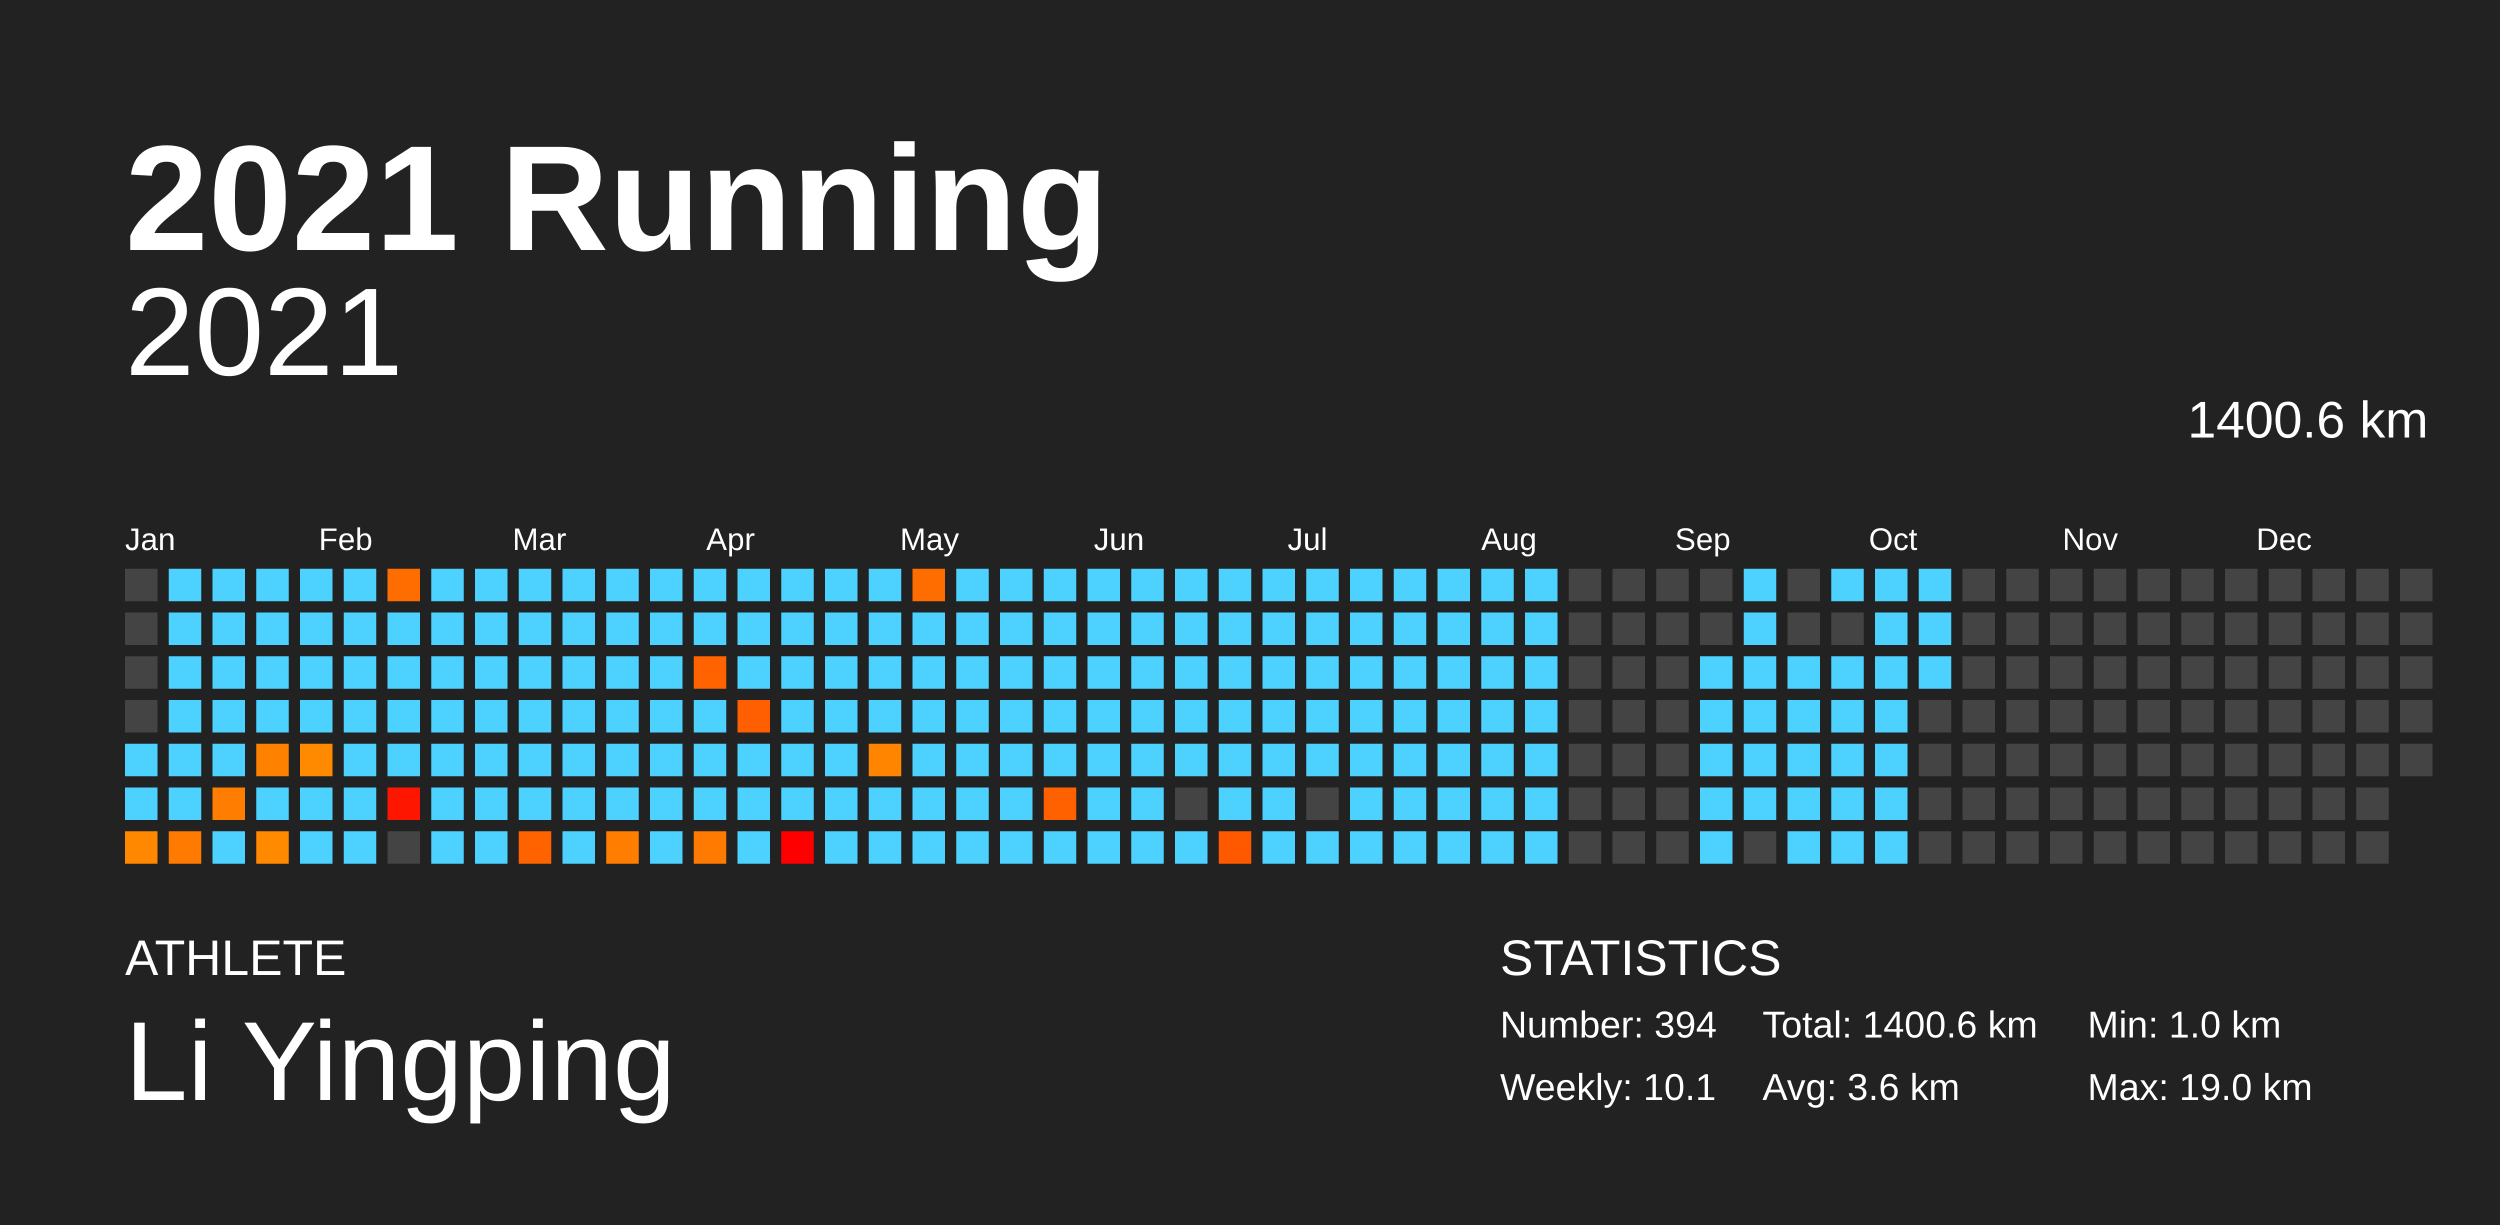
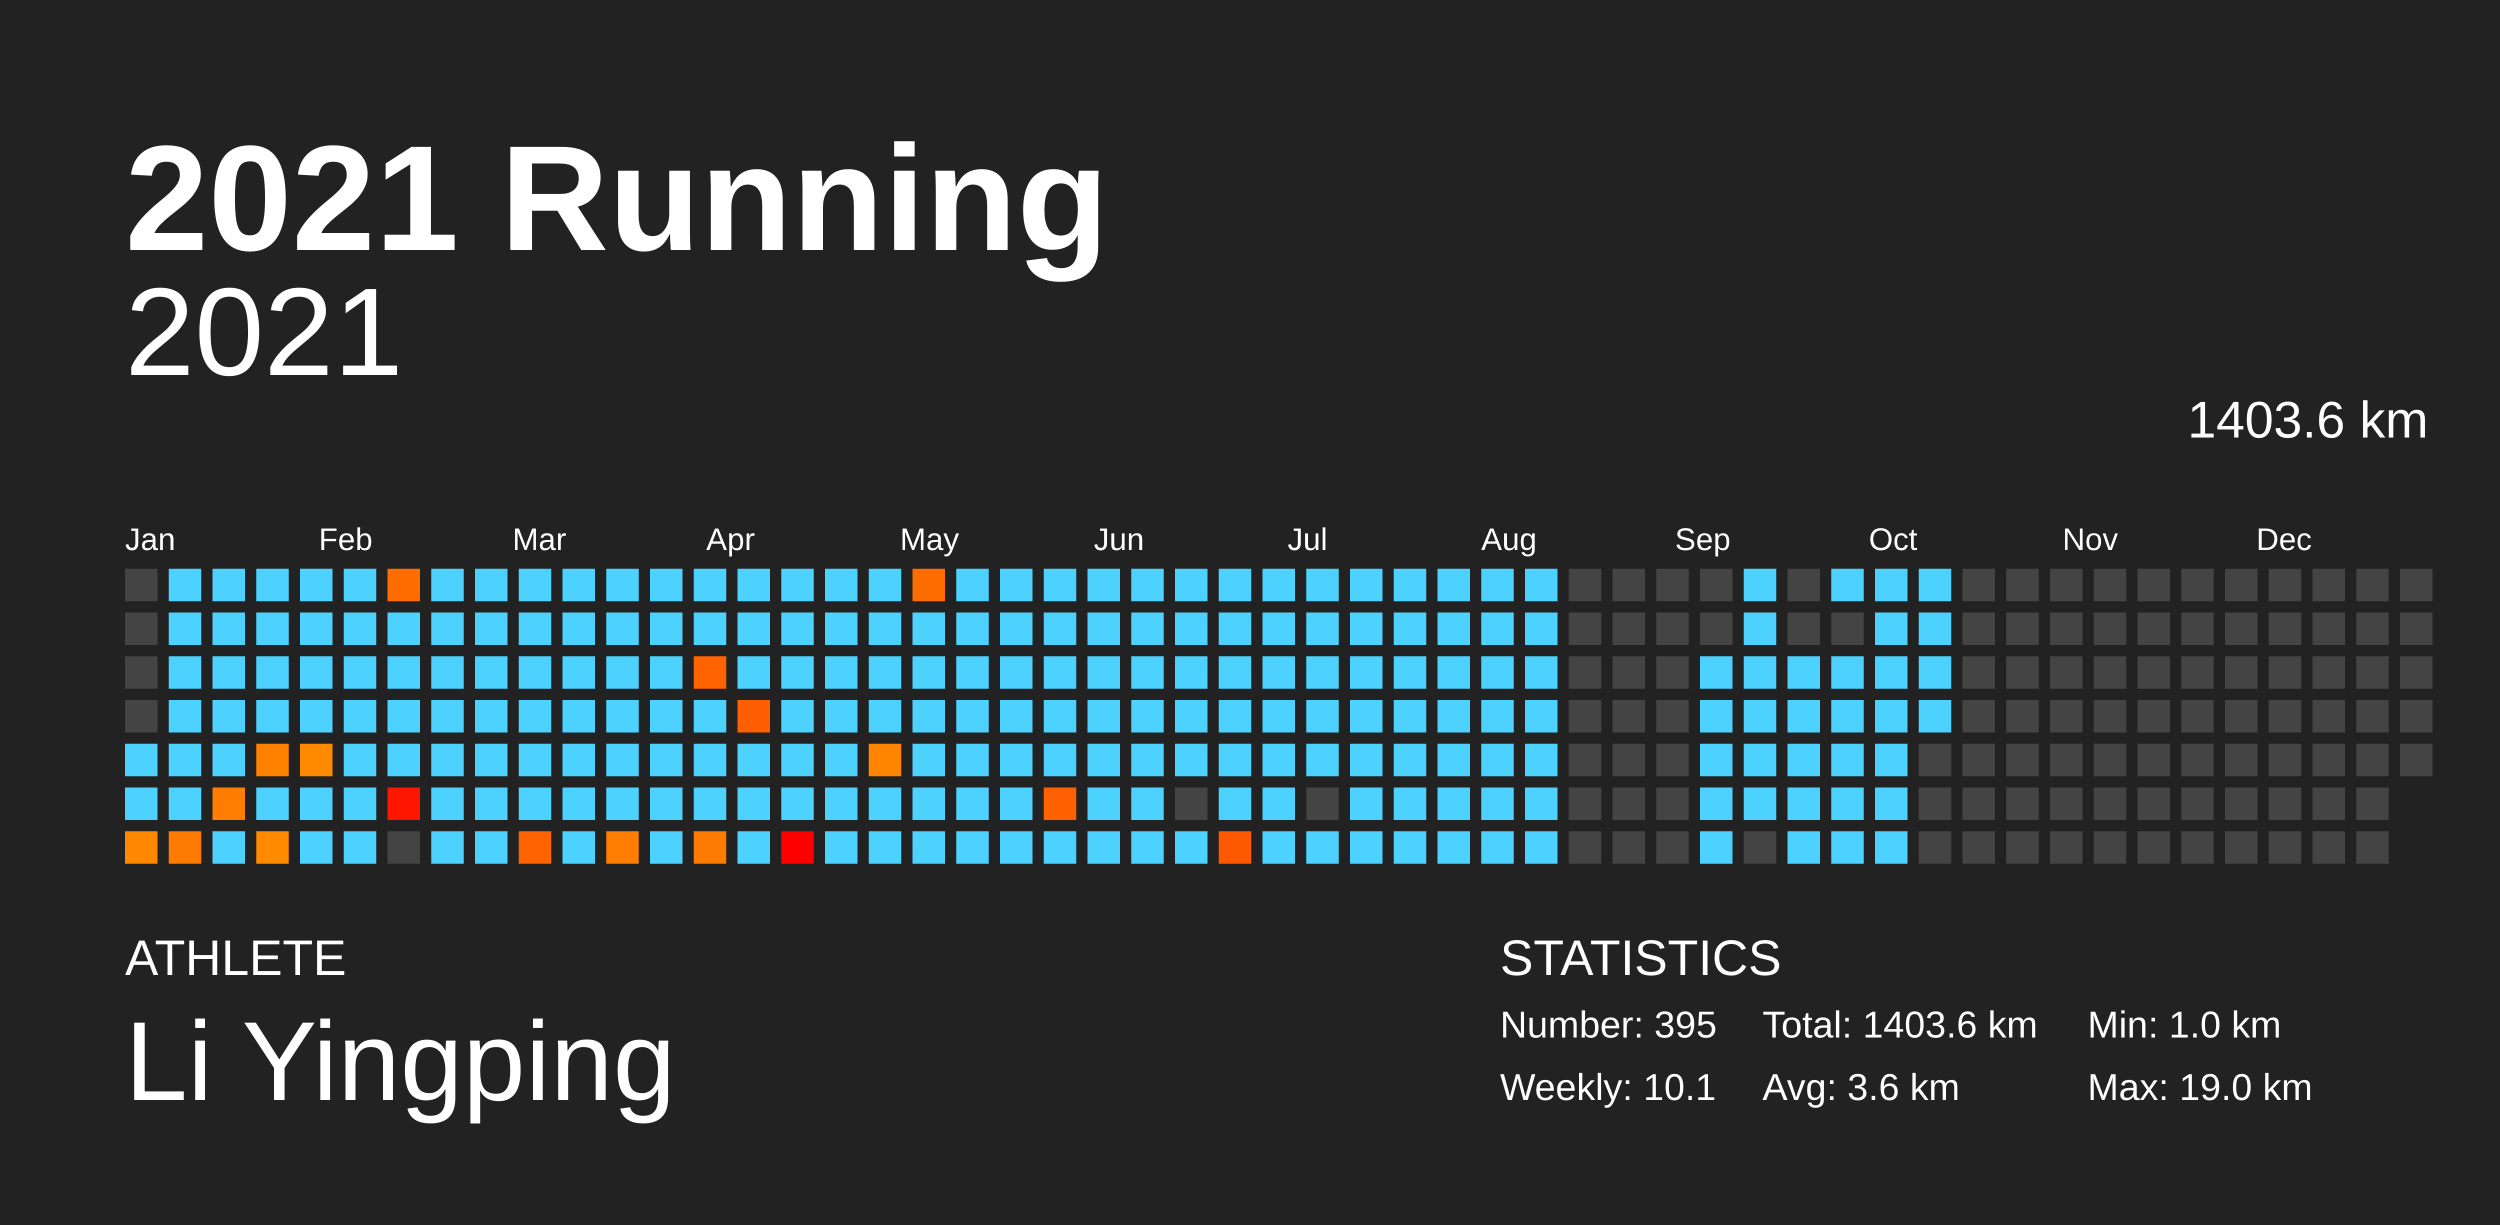
<svg xmlns="http://www.w3.org/2000/svg" baseProfile="full" height="98mm" version="1.1" viewBox="0,0,200,98" width="200mm">
  <defs />
  <rect fill="#222222" height="98" width="200" x="0" y="0" />
  <text fill="#FFFFFF" style="font-size:12px; font-family:Arial; font-weight:bold;" x="10" y="20">2021 Running</text>
  <text fill="#FFFFFF" style="font-size:4px; font-family:Arial" x="10" y="78">ATHLETE</text>
  <text fill="#FFFFFF" style="font-size:9px; font-family:Arial" x="10" y="88">Li Yingping</text>
  <text fill="#FFFFFF" style="font-size:4px; font-family:Arial" x="120" y="78">STATISTICS</text>
-   <text fill="#FFFFFF" style="font-size:3px; font-family:Arial" x="120" y="83">Number: 394</text>
+   <text fill="#FFFFFF" style="font-size:3px; font-family:Arial" x="120" y="83">Number: 395</text>
  <text fill="#FFFFFF" style="font-size:3px; font-family:Arial" x="120" y="88">Weekly: 10.1</text>
-   <text fill="#FFFFFF" style="font-size:3px; font-family:Arial" x="141" y="83">Total: 1400.6 km</text>
+   <text fill="#FFFFFF" style="font-size:3px; font-family:Arial" x="141" y="83">Total: 1403.6 km</text>
  <text fill="#FFFFFF" style="font-size:3px; font-family:Arial" x="141" y="88">Avg: 3.6 km</text>
  <text fill="#FFFFFF" style="font-size:3px; font-family:Arial" x="167" y="83">Min: 1.0 km</text>
  <text fill="#FFFFFF" style="font-size:3px; font-family:Arial" x="167" y="88">Max: 19.0 km</text>
  <text alignment-baseline="hanging" fill="#FFFFFF" style="font-size:10.0px; font-family:Arial;" x="10" y="30">2021</text>
-   <text alignment-baseline="hanging" fill="#FFFFFF" style="font-size:4.125px; font-family:Arial;" x="175" y="35">1400.6 km</text>
+   <text alignment-baseline="hanging" fill="#FFFFFF" style="font-size:4.125px; font-family:Arial;" x="175" y="35">1403.6 km</text>
  <text fill="#FFFFFF" style="font-size:2.5px; font-family:Arial" x="10.0" y="44">Jan</text>
  <text fill="#FFFFFF" style="font-size:2.5px; font-family:Arial" x="25.5" y="44">Feb</text>
  <text fill="#FFFFFF" style="font-size:2.5px; font-family:Arial" x="41.0" y="44">Mar</text>
  <text fill="#FFFFFF" style="font-size:2.5px; font-family:Arial" x="56.5" y="44">Apr</text>
  <text fill="#FFFFFF" style="font-size:2.5px; font-family:Arial" x="72.0" y="44">May</text>
  <text fill="#FFFFFF" style="font-size:2.5px; font-family:Arial" x="87.5" y="44">Jun</text>
  <text fill="#FFFFFF" style="font-size:2.5px; font-family:Arial" x="103.0" y="44">Jul</text>
  <text fill="#FFFFFF" style="font-size:2.5px; font-family:Arial" x="118.5" y="44">Aug</text>
  <text fill="#FFFFFF" style="font-size:2.5px; font-family:Arial" x="134.0" y="44">Sep</text>
  <text fill="#FFFFFF" style="font-size:2.5px; font-family:Arial" x="149.5" y="44">Oct</text>
  <text fill="#FFFFFF" style="font-size:2.5px; font-family:Arial" x="165.0" y="44">Nov</text>
  <text fill="#FFFFFF" style="font-size:2.5px; font-family:Arial" x="180.5" y="44">Dec</text>
  <rect fill="#444444" height="2.6" width="2.6" x="10.0" y="45.5" />
  <rect fill="#444444" height="2.6" width="2.6" x="10.0" y="49.0" />
  <rect fill="#444444" height="2.6" width="2.6" x="10.0" y="52.5" />
  <rect fill="#444444" height="2.6" width="2.6" x="10.0" y="56.0" />
  <rect fill="#4dd2ff" height="2.6" width="2.6" x="10.0" y="59.5" />
  <rect fill="#4dd2ff" height="2.6" width="2.6" x="10.0" y="63.0" />
  <rect fill="#ff8800" height="2.6" width="2.6" x="10.0" y="66.5" />
  <rect fill="#4dd2ff" height="2.6" width="2.6" x="13.5" y="45.5" />
  <rect fill="#4dd2ff" height="2.6" width="2.6" x="13.5" y="49.0" />
  <rect fill="#4dd2ff" height="2.6" width="2.6" x="13.5" y="52.5" />
  <rect fill="#4dd2ff" height="2.6" width="2.6" x="13.5" y="56.0" />
  <rect fill="#4dd2ff" height="2.6" width="2.6" x="13.5" y="59.5" />
  <rect fill="#4dd2ff" height="2.6" width="2.6" x="13.5" y="63.0" />
  <rect fill="#ff7a00" height="2.6" width="2.6" x="13.5" y="66.5" />
  <rect fill="#4dd2ff" height="2.6" width="2.6" x="17.0" y="45.5" />
  <rect fill="#4dd2ff" height="2.6" width="2.6" x="17.0" y="49.0" />
  <rect fill="#4dd2ff" height="2.6" width="2.6" x="17.0" y="52.5" />
  <rect fill="#4dd2ff" height="2.6" width="2.6" x="17.0" y="56.0" />
  <rect fill="#4dd2ff" height="2.6" width="2.6" x="17.0" y="59.5" />
  <rect fill="#ff7d00" height="2.6" width="2.6" x="17.0" y="63.0" />
  <rect fill="#4dd2ff" height="2.6" width="2.6" x="17.0" y="66.5" />
  <rect fill="#4dd2ff" height="2.6" width="2.6" x="20.5" y="45.5" />
  <rect fill="#4dd2ff" height="2.6" width="2.6" x="20.5" y="49.0" />
  <rect fill="#4dd2ff" height="2.6" width="2.6" x="20.5" y="52.5" />
  <rect fill="#4dd2ff" height="2.6" width="2.6" x="20.5" y="56.0" />
  <rect fill="#ff8100" height="2.6" width="2.6" x="20.5" y="59.5" />
  <rect fill="#4dd2ff" height="2.6" width="2.6" x="20.5" y="63.0" />
  <rect fill="#ff8a00" height="2.6" width="2.6" x="20.5" y="66.5" />
  <rect fill="#4dd2ff" height="2.6" width="2.6" x="24.0" y="45.5" />
  <rect fill="#4dd2ff" height="2.6" width="2.6" x="24.0" y="49.0" />
  <rect fill="#4dd2ff" height="2.6" width="2.6" x="24.0" y="52.5" />
  <rect fill="#4dd2ff" height="2.6" width="2.6" x="24.0" y="56.0" />
  <rect fill="#ff8a00" height="2.6" width="2.6" x="24.0" y="59.5" />
  <rect fill="#4dd2ff" height="2.6" width="2.6" x="24.0" y="63.0" />
  <rect fill="#4dd2ff" height="2.6" width="2.6" x="24.0" y="66.5" />
  <rect fill="#4dd2ff" height="2.6" width="2.6" x="27.5" y="45.5" />
  <rect fill="#4dd2ff" height="2.6" width="2.6" x="27.5" y="49.0" />
  <rect fill="#4dd2ff" height="2.6" width="2.6" x="27.5" y="52.5" />
  <rect fill="#4dd2ff" height="2.6" width="2.6" x="27.5" y="56.0" />
  <rect fill="#4dd2ff" height="2.6" width="2.6" x="27.5" y="59.5" />
  <rect fill="#4dd2ff" height="2.6" width="2.6" x="27.5" y="63.0" />
  <rect fill="#4dd2ff" height="2.6" width="2.6" x="27.5" y="66.5" />
  <rect fill="#ff6d00" height="2.6" width="2.6" x="31.0" y="45.5" />
  <rect fill="#4dd2ff" height="2.6" width="2.6" x="31.0" y="49.0" />
  <rect fill="#4dd2ff" height="2.6" width="2.6" x="31.0" y="52.5" />
  <rect fill="#4dd2ff" height="2.6" width="2.6" x="31.0" y="56.0" />
  <rect fill="#4dd2ff" height="2.6" width="2.6" x="31.0" y="59.5" />
  <rect fill="#ff1600" height="2.6" width="2.6" x="31.0" y="63.0" />
  <rect fill="#444444" height="2.6" width="2.6" x="31.0" y="66.5" />
  <rect fill="#4dd2ff" height="2.6" width="2.6" x="34.5" y="45.5" />
  <rect fill="#4dd2ff" height="2.6" width="2.6" x="34.5" y="49.0" />
  <rect fill="#4dd2ff" height="2.6" width="2.6" x="34.5" y="52.5" />
  <rect fill="#4dd2ff" height="2.6" width="2.6" x="34.5" y="56.0" />
  <rect fill="#4dd2ff" height="2.6" width="2.6" x="34.5" y="59.5" />
  <rect fill="#4dd2ff" height="2.6" width="2.6" x="34.5" y="63.0" />
  <rect fill="#4dd2ff" height="2.6" width="2.6" x="34.5" y="66.5" />
  <rect fill="#4dd2ff" height="2.6" width="2.6" x="38.0" y="45.5" />
  <rect fill="#4dd2ff" height="2.6" width="2.6" x="38.0" y="49.0" />
  <rect fill="#4dd2ff" height="2.6" width="2.6" x="38.0" y="52.5" />
  <rect fill="#4dd2ff" height="2.6" width="2.6" x="38.0" y="56.0" />
  <rect fill="#4dd2ff" height="2.6" width="2.6" x="38.0" y="59.5" />
  <rect fill="#4dd2ff" height="2.6" width="2.6" x="38.0" y="63.0" />
  <rect fill="#4dd2ff" height="2.6" width="2.6" x="38.0" y="66.5" />
  <rect fill="#4dd2ff" height="2.6" width="2.6" x="41.5" y="45.5" />
  <rect fill="#4dd2ff" height="2.6" width="2.6" x="41.5" y="49.0" />
  <rect fill="#4dd2ff" height="2.6" width="2.6" x="41.5" y="52.5" />
  <rect fill="#4dd2ff" height="2.6" width="2.6" x="41.5" y="56.0" />
  <rect fill="#4dd2ff" height="2.6" width="2.6" x="41.5" y="59.5" />
  <rect fill="#4dd2ff" height="2.6" width="2.6" x="41.5" y="63.0" />
  <rect fill="#ff6300" height="2.6" width="2.6" x="41.5" y="66.5" />
  <rect fill="#4dd2ff" height="2.6" width="2.6" x="45.0" y="45.5" />
  <rect fill="#4dd2ff" height="2.6" width="2.6" x="45.0" y="49.0" />
  <rect fill="#4dd2ff" height="2.6" width="2.6" x="45.0" y="52.5" />
  <rect fill="#4dd2ff" height="2.6" width="2.6" x="45.0" y="56.0" />
  <rect fill="#4dd2ff" height="2.6" width="2.6" x="45.0" y="59.5" />
  <rect fill="#4dd2ff" height="2.6" width="2.6" x="45.0" y="63.0" />
  <rect fill="#4dd2ff" height="2.6" width="2.6" x="45.0" y="66.5" />
  <rect fill="#4dd2ff" height="2.6" width="2.6" x="48.5" y="45.5" />
  <rect fill="#4dd2ff" height="2.6" width="2.6" x="48.5" y="49.0" />
  <rect fill="#4dd2ff" height="2.6" width="2.6" x="48.5" y="52.5" />
  <rect fill="#4dd2ff" height="2.6" width="2.6" x="48.5" y="56.0" />
  <rect fill="#4dd2ff" height="2.6" width="2.6" x="48.5" y="59.5" />
  <rect fill="#4dd2ff" height="2.6" width="2.6" x="48.5" y="63.0" />
  <rect fill="#ff7d00" height="2.6" width="2.6" x="48.5" y="66.5" />
  <rect fill="#4dd2ff" height="2.6" width="2.6" x="52.0" y="45.5" />
  <rect fill="#4dd2ff" height="2.6" width="2.6" x="52.0" y="49.0" />
  <rect fill="#4dd2ff" height="2.6" width="2.6" x="52.0" y="52.5" />
  <rect fill="#4dd2ff" height="2.6" width="2.6" x="52.0" y="56.0" />
  <rect fill="#4dd2ff" height="2.6" width="2.6" x="52.0" y="59.5" />
  <rect fill="#4dd2ff" height="2.6" width="2.6" x="52.0" y="63.0" />
  <rect fill="#4dd2ff" height="2.6" width="2.6" x="52.0" y="66.5" />
  <rect fill="#4dd2ff" height="2.6" width="2.6" x="55.5" y="45.5" />
  <rect fill="#4dd2ff" height="2.6" width="2.6" x="55.5" y="49.0" />
  <rect fill="#ff6300" height="2.6" width="2.6" x="55.5" y="52.5" />
  <rect fill="#4dd2ff" height="2.6" width="2.6" x="55.5" y="56.0" />
  <rect fill="#4dd2ff" height="2.6" width="2.6" x="55.5" y="59.5" />
  <rect fill="#4dd2ff" height="2.6" width="2.6" x="55.5" y="63.0" />
  <rect fill="#ff7a00" height="2.6" width="2.6" x="55.5" y="66.5" />
  <rect fill="#4dd2ff" height="2.6" width="2.6" x="59.0" y="45.5" />
  <rect fill="#4dd2ff" height="2.6" width="2.6" x="59.0" y="49.0" />
  <rect fill="#4dd2ff" height="2.6" width="2.6" x="59.0" y="52.5" />
  <rect fill="#ff5f00" height="2.6" width="2.6" x="59.0" y="56.0" />
  <rect fill="#4dd2ff" height="2.6" width="2.6" x="59.0" y="59.5" />
  <rect fill="#4dd2ff" height="2.6" width="2.6" x="59.0" y="63.0" />
  <rect fill="#4dd2ff" height="2.6" width="2.6" x="59.0" y="66.5" />
  <rect fill="#4dd2ff" height="2.6" width="2.6" x="62.5" y="45.5" />
  <rect fill="#4dd2ff" height="2.6" width="2.6" x="62.5" y="49.0" />
  <rect fill="#4dd2ff" height="2.6" width="2.6" x="62.5" y="52.5" />
  <rect fill="#4dd2ff" height="2.6" width="2.6" x="62.5" y="56.0" />
  <rect fill="#4dd2ff" height="2.6" width="2.6" x="62.5" y="59.5" />
  <rect fill="#4dd2ff" height="2.6" width="2.6" x="62.5" y="63.0" />
  <rect fill="red" height="2.6" width="2.6" x="62.5" y="66.5" />
  <rect fill="#4dd2ff" height="2.6" width="2.6" x="66.0" y="45.5" />
  <rect fill="#4dd2ff" height="2.6" width="2.6" x="66.0" y="49.0" />
  <rect fill="#4dd2ff" height="2.6" width="2.6" x="66.0" y="52.5" />
  <rect fill="#4dd2ff" height="2.6" width="2.6" x="66.0" y="56.0" />
  <rect fill="#4dd2ff" height="2.6" width="2.6" x="66.0" y="59.5" />
  <rect fill="#4dd2ff" height="2.6" width="2.6" x="66.0" y="63.0" />
  <rect fill="#4dd2ff" height="2.6" width="2.6" x="66.0" y="66.5" />
  <rect fill="#4dd2ff" height="2.6" width="2.6" x="69.5" y="45.5" />
  <rect fill="#4dd2ff" height="2.6" width="2.6" x="69.5" y="49.0" />
  <rect fill="#4dd2ff" height="2.6" width="2.6" x="69.5" y="52.5" />
  <rect fill="#4dd2ff" height="2.6" width="2.6" x="69.5" y="56.0" />
  <rect fill="#ff8500" height="2.6" width="2.6" x="69.5" y="59.5" />
  <rect fill="#4dd2ff" height="2.6" width="2.6" x="69.5" y="63.0" />
  <rect fill="#4dd2ff" height="2.6" width="2.6" x="69.5" y="66.5" />
  <rect fill="#ff6c00" height="2.6" width="2.6" x="73.0" y="45.5" />
  <rect fill="#4dd2ff" height="2.6" width="2.6" x="73.0" y="49.0" />
  <rect fill="#4dd2ff" height="2.6" width="2.6" x="73.0" y="52.5" />
  <rect fill="#4dd2ff" height="2.6" width="2.6" x="73.0" y="56.0" />
  <rect fill="#4dd2ff" height="2.6" width="2.6" x="73.0" y="59.5" />
  <rect fill="#4dd2ff" height="2.6" width="2.6" x="73.0" y="63.0" />
  <rect fill="#4dd2ff" height="2.6" width="2.6" x="73.0" y="66.5" />
  <rect fill="#4dd2ff" height="2.6" width="2.6" x="76.5" y="45.5" />
  <rect fill="#4dd2ff" height="2.6" width="2.6" x="76.5" y="49.0" />
  <rect fill="#4dd2ff" height="2.6" width="2.6" x="76.5" y="52.5" />
  <rect fill="#4dd2ff" height="2.6" width="2.6" x="76.5" y="56.0" />
  <rect fill="#4dd2ff" height="2.6" width="2.6" x="76.5" y="59.5" />
  <rect fill="#4dd2ff" height="2.6" width="2.6" x="76.5" y="63.0" />
  <rect fill="#4dd2ff" height="2.6" width="2.6" x="76.5" y="66.5" />
  <rect fill="#4dd2ff" height="2.6" width="2.6" x="80.0" y="45.5" />
  <rect fill="#4dd2ff" height="2.6" width="2.6" x="80.0" y="49.0" />
  <rect fill="#4dd2ff" height="2.6" width="2.6" x="80.0" y="52.5" />
  <rect fill="#4dd2ff" height="2.6" width="2.6" x="80.0" y="56.0" />
  <rect fill="#4dd2ff" height="2.6" width="2.6" x="80.0" y="59.5" />
  <rect fill="#4dd2ff" height="2.6" width="2.6" x="80.0" y="63.0" />
  <rect fill="#4dd2ff" height="2.6" width="2.6" x="80.0" y="66.5" />
  <rect fill="#4dd2ff" height="2.6" width="2.6" x="83.5" y="45.5" />
  <rect fill="#4dd2ff" height="2.6" width="2.6" x="83.5" y="49.0" />
  <rect fill="#4dd2ff" height="2.6" width="2.6" x="83.5" y="52.5" />
  <rect fill="#4dd2ff" height="2.6" width="2.6" x="83.5" y="56.0" />
  <rect fill="#4dd2ff" height="2.6" width="2.6" x="83.5" y="59.5" />
  <rect fill="#ff6100" height="2.6" width="2.6" x="83.5" y="63.0" />
  <rect fill="#4dd2ff" height="2.6" width="2.6" x="83.5" y="66.5" />
  <rect fill="#4dd2ff" height="2.6" width="2.6" x="87.0" y="45.5" />
  <rect fill="#4dd2ff" height="2.6" width="2.6" x="87.0" y="49.0" />
  <rect fill="#4dd2ff" height="2.6" width="2.6" x="87.0" y="52.5" />
  <rect fill="#4dd2ff" height="2.6" width="2.6" x="87.0" y="56.0" />
  <rect fill="#4dd2ff" height="2.6" width="2.6" x="87.0" y="59.5" />
  <rect fill="#4dd2ff" height="2.6" width="2.6" x="87.0" y="63.0" />
  <rect fill="#4dd2ff" height="2.6" width="2.6" x="87.0" y="66.5" />
  <rect fill="#4dd2ff" height="2.6" width="2.6" x="90.5" y="45.5" />
  <rect fill="#4dd2ff" height="2.6" width="2.6" x="90.5" y="49.0" />
  <rect fill="#4dd2ff" height="2.6" width="2.6" x="90.5" y="52.5" />
  <rect fill="#4dd2ff" height="2.6" width="2.6" x="90.5" y="56.0" />
  <rect fill="#4dd2ff" height="2.6" width="2.6" x="90.5" y="59.5" />
  <rect fill="#4dd2ff" height="2.6" width="2.6" x="90.5" y="63.0" />
  <rect fill="#4dd2ff" height="2.6" width="2.6" x="90.5" y="66.5" />
  <rect fill="#4dd2ff" height="2.6" width="2.6" x="94.0" y="45.5" />
  <rect fill="#4dd2ff" height="2.6" width="2.6" x="94.0" y="49.0" />
  <rect fill="#4dd2ff" height="2.6" width="2.6" x="94.0" y="52.5" />
  <rect fill="#4dd2ff" height="2.6" width="2.6" x="94.0" y="56.0" />
  <rect fill="#4dd2ff" height="2.6" width="2.6" x="94.0" y="59.5" />
  <rect fill="#444444" height="2.6" width="2.6" x="94.0" y="63.0" />
  <rect fill="#4dd2ff" height="2.6" width="2.6" x="94.0" y="66.5" />
  <rect fill="#4dd2ff" height="2.6" width="2.6" x="97.5" y="45.5" />
  <rect fill="#4dd2ff" height="2.6" width="2.6" x="97.5" y="49.0" />
  <rect fill="#4dd2ff" height="2.6" width="2.6" x="97.5" y="52.5" />
  <rect fill="#4dd2ff" height="2.6" width="2.6" x="97.5" y="56.0" />
  <rect fill="#4dd2ff" height="2.6" width="2.6" x="97.5" y="59.5" />
  <rect fill="#4dd2ff" height="2.6" width="2.6" x="97.5" y="63.0" />
  <rect fill="#ff5900" height="2.6" width="2.6" x="97.5" y="66.5" />
  <rect fill="#4dd2ff" height="2.6" width="2.6" x="101.0" y="45.5" />
  <rect fill="#4dd2ff" height="2.6" width="2.6" x="101.0" y="49.0" />
  <rect fill="#4dd2ff" height="2.6" width="2.6" x="101.0" y="52.5" />
  <rect fill="#4dd2ff" height="2.6" width="2.6" x="101.0" y="56.0" />
  <rect fill="#4dd2ff" height="2.6" width="2.6" x="101.0" y="59.5" />
  <rect fill="#4dd2ff" height="2.6" width="2.6" x="101.0" y="63.0" />
  <rect fill="#4dd2ff" height="2.6" width="2.6" x="101.0" y="66.5" />
  <rect fill="#4dd2ff" height="2.6" width="2.6" x="104.5" y="45.5" />
  <rect fill="#4dd2ff" height="2.6" width="2.6" x="104.5" y="49.0" />
  <rect fill="#4dd2ff" height="2.6" width="2.6" x="104.5" y="52.5" />
  <rect fill="#4dd2ff" height="2.6" width="2.6" x="104.5" y="56.0" />
  <rect fill="#4dd2ff" height="2.6" width="2.6" x="104.5" y="59.5" />
  <rect fill="#444444" height="2.6" width="2.6" x="104.5" y="63.0" />
  <rect fill="#4dd2ff" height="2.6" width="2.6" x="104.5" y="66.5" />
  <rect fill="#4dd2ff" height="2.6" width="2.6" x="108.0" y="45.5" />
  <rect fill="#4dd2ff" height="2.6" width="2.6" x="108.0" y="49.0" />
  <rect fill="#4dd2ff" height="2.6" width="2.6" x="108.0" y="52.5" />
  <rect fill="#4dd2ff" height="2.6" width="2.6" x="108.0" y="56.0" />
  <rect fill="#4dd2ff" height="2.6" width="2.6" x="108.0" y="59.5" />
  <rect fill="#4dd2ff" height="2.6" width="2.6" x="108.0" y="63.0" />
  <rect fill="#4dd2ff" height="2.6" width="2.6" x="108.0" y="66.5" />
  <rect fill="#4dd2ff" height="2.6" width="2.6" x="111.5" y="45.5" />
  <rect fill="#4dd2ff" height="2.6" width="2.6" x="111.5" y="49.0" />
  <rect fill="#4dd2ff" height="2.6" width="2.6" x="111.5" y="52.5" />
  <rect fill="#4dd2ff" height="2.6" width="2.6" x="111.5" y="56.0" />
  <rect fill="#4dd2ff" height="2.6" width="2.6" x="111.5" y="59.5" />
  <rect fill="#4dd2ff" height="2.6" width="2.6" x="111.5" y="63.0" />
  <rect fill="#4dd2ff" height="2.6" width="2.6" x="111.5" y="66.5" />
  <rect fill="#4dd2ff" height="2.6" width="2.6" x="115.0" y="45.5" />
  <rect fill="#4dd2ff" height="2.6" width="2.6" x="115.0" y="49.0" />
  <rect fill="#4dd2ff" height="2.6" width="2.6" x="115.0" y="52.5" />
  <rect fill="#4dd2ff" height="2.6" width="2.6" x="115.0" y="56.0" />
  <rect fill="#4dd2ff" height="2.6" width="2.6" x="115.0" y="59.5" />
  <rect fill="#4dd2ff" height="2.6" width="2.6" x="115.0" y="63.0" />
  <rect fill="#4dd2ff" height="2.6" width="2.6" x="115.0" y="66.5" />
  <rect fill="#4dd2ff" height="2.6" width="2.6" x="118.5" y="45.5" />
  <rect fill="#4dd2ff" height="2.6" width="2.6" x="118.5" y="49.0" />
  <rect fill="#4dd2ff" height="2.6" width="2.6" x="118.5" y="52.5" />
  <rect fill="#4dd2ff" height="2.6" width="2.6" x="118.5" y="56.0" />
  <rect fill="#4dd2ff" height="2.6" width="2.6" x="118.5" y="59.5" />
  <rect fill="#4dd2ff" height="2.6" width="2.6" x="118.5" y="63.0" />
  <rect fill="#4dd2ff" height="2.6" width="2.6" x="118.5" y="66.5" />
  <rect fill="#4dd2ff" height="2.6" width="2.6" x="122.0" y="45.5" />
  <rect fill="#4dd2ff" height="2.6" width="2.6" x="122.0" y="49.0" />
  <rect fill="#4dd2ff" height="2.6" width="2.6" x="122.0" y="52.5" />
  <rect fill="#4dd2ff" height="2.6" width="2.6" x="122.0" y="56.0" />
  <rect fill="#4dd2ff" height="2.6" width="2.6" x="122.0" y="59.5" />
  <rect fill="#4dd2ff" height="2.6" width="2.6" x="122.0" y="63.0" />
  <rect fill="#4dd2ff" height="2.6" width="2.6" x="122.0" y="66.5" />
  <rect fill="#444444" height="2.6" width="2.6" x="125.5" y="45.5" />
  <rect fill="#444444" height="2.6" width="2.6" x="125.5" y="49.0" />
  <rect fill="#444444" height="2.6" width="2.6" x="125.5" y="52.5" />
  <rect fill="#444444" height="2.6" width="2.6" x="125.5" y="56.0" />
  <rect fill="#444444" height="2.6" width="2.6" x="125.5" y="59.5" />
  <rect fill="#444444" height="2.6" width="2.6" x="125.5" y="63.0" />
  <rect fill="#444444" height="2.6" width="2.6" x="125.5" y="66.5" />
  <rect fill="#444444" height="2.6" width="2.6" x="129.0" y="45.5" />
  <rect fill="#444444" height="2.6" width="2.6" x="129.0" y="49.0" />
  <rect fill="#444444" height="2.6" width="2.6" x="129.0" y="52.5" />
  <rect fill="#444444" height="2.6" width="2.6" x="129.0" y="56.0" />
  <rect fill="#444444" height="2.6" width="2.6" x="129.0" y="59.5" />
  <rect fill="#444444" height="2.6" width="2.6" x="129.0" y="63.0" />
  <rect fill="#444444" height="2.6" width="2.6" x="129.0" y="66.5" />
  <rect fill="#444444" height="2.6" width="2.6" x="132.5" y="45.5" />
  <rect fill="#444444" height="2.6" width="2.6" x="132.5" y="49.0" />
  <rect fill="#444444" height="2.6" width="2.6" x="132.5" y="52.5" />
  <rect fill="#444444" height="2.6" width="2.6" x="132.5" y="56.0" />
  <rect fill="#444444" height="2.6" width="2.6" x="132.5" y="59.5" />
  <rect fill="#444444" height="2.6" width="2.6" x="132.5" y="63.0" />
  <rect fill="#444444" height="2.6" width="2.6" x="132.5" y="66.5" />
  <rect fill="#444444" height="2.6" width="2.6" x="136.0" y="45.5" />
  <rect fill="#444444" height="2.6" width="2.6" x="136.0" y="49.0" />
  <rect fill="#4dd2ff" height="2.6" width="2.6" x="136.0" y="52.5" />
  <rect fill="#4dd2ff" height="2.6" width="2.6" x="136.0" y="56.0" />
  <rect fill="#4dd2ff" height="2.6" width="2.6" x="136.0" y="59.5" />
  <rect fill="#4dd2ff" height="2.6" width="2.6" x="136.0" y="63.0" />
  <rect fill="#4dd2ff" height="2.6" width="2.6" x="136.0" y="66.5" />
  <rect fill="#4dd2ff" height="2.6" width="2.6" x="139.5" y="45.5" />
  <rect fill="#4dd2ff" height="2.6" width="2.6" x="139.5" y="49.0" />
  <rect fill="#4dd2ff" height="2.6" width="2.6" x="139.5" y="52.5" />
  <rect fill="#4dd2ff" height="2.6" width="2.6" x="139.5" y="56.0" />
  <rect fill="#4dd2ff" height="2.6" width="2.6" x="139.5" y="59.5" />
  <rect fill="#4dd2ff" height="2.6" width="2.6" x="139.5" y="63.0" />
  <rect fill="#444444" height="2.6" width="2.6" x="139.5" y="66.5" />
  <rect fill="#444444" height="2.6" width="2.6" x="143.0" y="45.5" />
  <rect fill="#444444" height="2.6" width="2.6" x="143.0" y="49.0" />
  <rect fill="#4dd2ff" height="2.6" width="2.6" x="143.0" y="52.5" />
  <rect fill="#4dd2ff" height="2.6" width="2.6" x="143.0" y="56.0" />
  <rect fill="#4dd2ff" height="2.6" width="2.6" x="143.0" y="59.5" />
  <rect fill="#4dd2ff" height="2.6" width="2.6" x="143.0" y="63.0" />
  <rect fill="#4dd2ff" height="2.6" width="2.6" x="143.0" y="66.5" />
  <rect fill="#4dd2ff" height="2.6" width="2.6" x="146.5" y="45.5" />
  <rect fill="#444444" height="2.6" width="2.6" x="146.5" y="49.0" />
  <rect fill="#4dd2ff" height="2.6" width="2.6" x="146.5" y="52.5" />
  <rect fill="#4dd2ff" height="2.6" width="2.6" x="146.5" y="56.0" />
  <rect fill="#4dd2ff" height="2.6" width="2.6" x="146.5" y="59.5" />
  <rect fill="#4dd2ff" height="2.6" width="2.6" x="146.5" y="63.0" />
  <rect fill="#4dd2ff" height="2.6" width="2.6" x="146.5" y="66.5" />
  <rect fill="#4dd2ff" height="2.6" width="2.6" x="150.0" y="45.5" />
  <rect fill="#4dd2ff" height="2.6" width="2.6" x="150.0" y="49.0" />
  <rect fill="#4dd2ff" height="2.6" width="2.6" x="150.0" y="52.5" />
  <rect fill="#4dd2ff" height="2.6" width="2.6" x="150.0" y="56.0" />
  <rect fill="#4dd2ff" height="2.6" width="2.6" x="150.0" y="59.5" />
  <rect fill="#4dd2ff" height="2.6" width="2.6" x="150.0" y="63.0" />
  <rect fill="#4dd2ff" height="2.6" width="2.6" x="150.0" y="66.5" />
  <rect fill="#4dd2ff" height="2.6" width="2.6" x="153.5" y="45.5" />
  <rect fill="#4dd2ff" height="2.6" width="2.6" x="153.5" y="49.0" />
  <rect fill="#4dd2ff" height="2.6" width="2.6" x="153.5" y="52.5" />
-   <rect fill="#444444" height="2.6" width="2.6" x="153.5" y="56.0" />
+   <rect fill="#4dd2ff" height="2.6" width="2.6" x="153.5" y="56.0" />
  <rect fill="#444444" height="2.6" width="2.6" x="153.5" y="59.5" />
  <rect fill="#444444" height="2.6" width="2.6" x="153.5" y="63.0" />
  <rect fill="#444444" height="2.6" width="2.6" x="153.5" y="66.5" />
  <rect fill="#444444" height="2.6" width="2.6" x="157.0" y="45.5" />
  <rect fill="#444444" height="2.6" width="2.6" x="157.0" y="49.0" />
  <rect fill="#444444" height="2.6" width="2.6" x="157.0" y="52.5" />
  <rect fill="#444444" height="2.6" width="2.6" x="157.0" y="56.0" />
  <rect fill="#444444" height="2.6" width="2.6" x="157.0" y="59.5" />
  <rect fill="#444444" height="2.6" width="2.6" x="157.0" y="63.0" />
  <rect fill="#444444" height="2.6" width="2.6" x="157.0" y="66.5" />
  <rect fill="#444444" height="2.6" width="2.6" x="160.5" y="45.5" />
  <rect fill="#444444" height="2.6" width="2.6" x="160.5" y="49.0" />
  <rect fill="#444444" height="2.6" width="2.6" x="160.5" y="52.5" />
  <rect fill="#444444" height="2.6" width="2.6" x="160.5" y="56.0" />
  <rect fill="#444444" height="2.6" width="2.6" x="160.5" y="59.5" />
  <rect fill="#444444" height="2.6" width="2.6" x="160.5" y="63.0" />
  <rect fill="#444444" height="2.6" width="2.6" x="160.5" y="66.5" />
  <rect fill="#444444" height="2.6" width="2.6" x="164.0" y="45.5" />
  <rect fill="#444444" height="2.6" width="2.6" x="164.0" y="49.0" />
  <rect fill="#444444" height="2.6" width="2.6" x="164.0" y="52.5" />
  <rect fill="#444444" height="2.6" width="2.6" x="164.0" y="56.0" />
  <rect fill="#444444" height="2.6" width="2.6" x="164.0" y="59.5" />
  <rect fill="#444444" height="2.6" width="2.6" x="164.0" y="63.0" />
  <rect fill="#444444" height="2.6" width="2.6" x="164.0" y="66.5" />
  <rect fill="#444444" height="2.6" width="2.6" x="167.5" y="45.5" />
  <rect fill="#444444" height="2.6" width="2.6" x="167.5" y="49.0" />
  <rect fill="#444444" height="2.6" width="2.6" x="167.5" y="52.5" />
  <rect fill="#444444" height="2.6" width="2.6" x="167.5" y="56.0" />
  <rect fill="#444444" height="2.6" width="2.6" x="167.5" y="59.5" />
  <rect fill="#444444" height="2.6" width="2.6" x="167.5" y="63.0" />
  <rect fill="#444444" height="2.6" width="2.6" x="167.5" y="66.5" />
  <rect fill="#444444" height="2.6" width="2.6" x="171.0" y="45.5" />
  <rect fill="#444444" height="2.6" width="2.6" x="171.0" y="49.0" />
  <rect fill="#444444" height="2.6" width="2.6" x="171.0" y="52.5" />
  <rect fill="#444444" height="2.6" width="2.6" x="171.0" y="56.0" />
  <rect fill="#444444" height="2.6" width="2.6" x="171.0" y="59.5" />
  <rect fill="#444444" height="2.6" width="2.6" x="171.0" y="63.0" />
  <rect fill="#444444" height="2.6" width="2.6" x="171.0" y="66.5" />
  <rect fill="#444444" height="2.6" width="2.6" x="174.5" y="45.5" />
  <rect fill="#444444" height="2.6" width="2.6" x="174.5" y="49.0" />
  <rect fill="#444444" height="2.6" width="2.6" x="174.5" y="52.5" />
  <rect fill="#444444" height="2.6" width="2.6" x="174.5" y="56.0" />
  <rect fill="#444444" height="2.6" width="2.6" x="174.5" y="59.5" />
  <rect fill="#444444" height="2.6" width="2.6" x="174.5" y="63.0" />
  <rect fill="#444444" height="2.6" width="2.6" x="174.5" y="66.5" />
  <rect fill="#444444" height="2.6" width="2.6" x="178.0" y="45.5" />
  <rect fill="#444444" height="2.6" width="2.6" x="178.0" y="49.0" />
  <rect fill="#444444" height="2.6" width="2.6" x="178.0" y="52.5" />
  <rect fill="#444444" height="2.6" width="2.6" x="178.0" y="56.0" />
  <rect fill="#444444" height="2.6" width="2.6" x="178.0" y="59.5" />
  <rect fill="#444444" height="2.6" width="2.6" x="178.0" y="63.0" />
  <rect fill="#444444" height="2.6" width="2.6" x="178.0" y="66.5" />
  <rect fill="#444444" height="2.6" width="2.6" x="181.5" y="45.5" />
  <rect fill="#444444" height="2.6" width="2.6" x="181.5" y="49.0" />
  <rect fill="#444444" height="2.6" width="2.6" x="181.5" y="52.5" />
  <rect fill="#444444" height="2.6" width="2.6" x="181.5" y="56.0" />
  <rect fill="#444444" height="2.6" width="2.6" x="181.5" y="59.5" />
  <rect fill="#444444" height="2.6" width="2.6" x="181.5" y="63.0" />
  <rect fill="#444444" height="2.6" width="2.6" x="181.5" y="66.5" />
  <rect fill="#444444" height="2.6" width="2.6" x="185.0" y="45.5" />
  <rect fill="#444444" height="2.6" width="2.6" x="185.0" y="49.0" />
  <rect fill="#444444" height="2.6" width="2.6" x="185.0" y="52.5" />
  <rect fill="#444444" height="2.6" width="2.6" x="185.0" y="56.0" />
  <rect fill="#444444" height="2.6" width="2.6" x="185.0" y="59.5" />
  <rect fill="#444444" height="2.6" width="2.6" x="185.0" y="63.0" />
  <rect fill="#444444" height="2.6" width="2.6" x="185.0" y="66.5" />
  <rect fill="#444444" height="2.6" width="2.6" x="188.5" y="45.5" />
  <rect fill="#444444" height="2.6" width="2.6" x="188.5" y="49.0" />
  <rect fill="#444444" height="2.6" width="2.6" x="188.5" y="52.5" />
  <rect fill="#444444" height="2.6" width="2.6" x="188.5" y="56.0" />
  <rect fill="#444444" height="2.6" width="2.6" x="188.5" y="59.5" />
  <rect fill="#444444" height="2.6" width="2.6" x="188.5" y="63.0" />
  <rect fill="#444444" height="2.6" width="2.6" x="188.5" y="66.5" />
  <rect fill="#444444" height="2.6" width="2.6" x="192.0" y="45.5" />
  <rect fill="#444444" height="2.6" width="2.6" x="192.0" y="49.0" />
  <rect fill="#444444" height="2.6" width="2.6" x="192.0" y="52.5" />
  <rect fill="#444444" height="2.6" width="2.6" x="192.0" y="56.0" />
  <rect fill="#444444" height="2.6" width="2.6" x="192.0" y="59.5" />
</svg>
